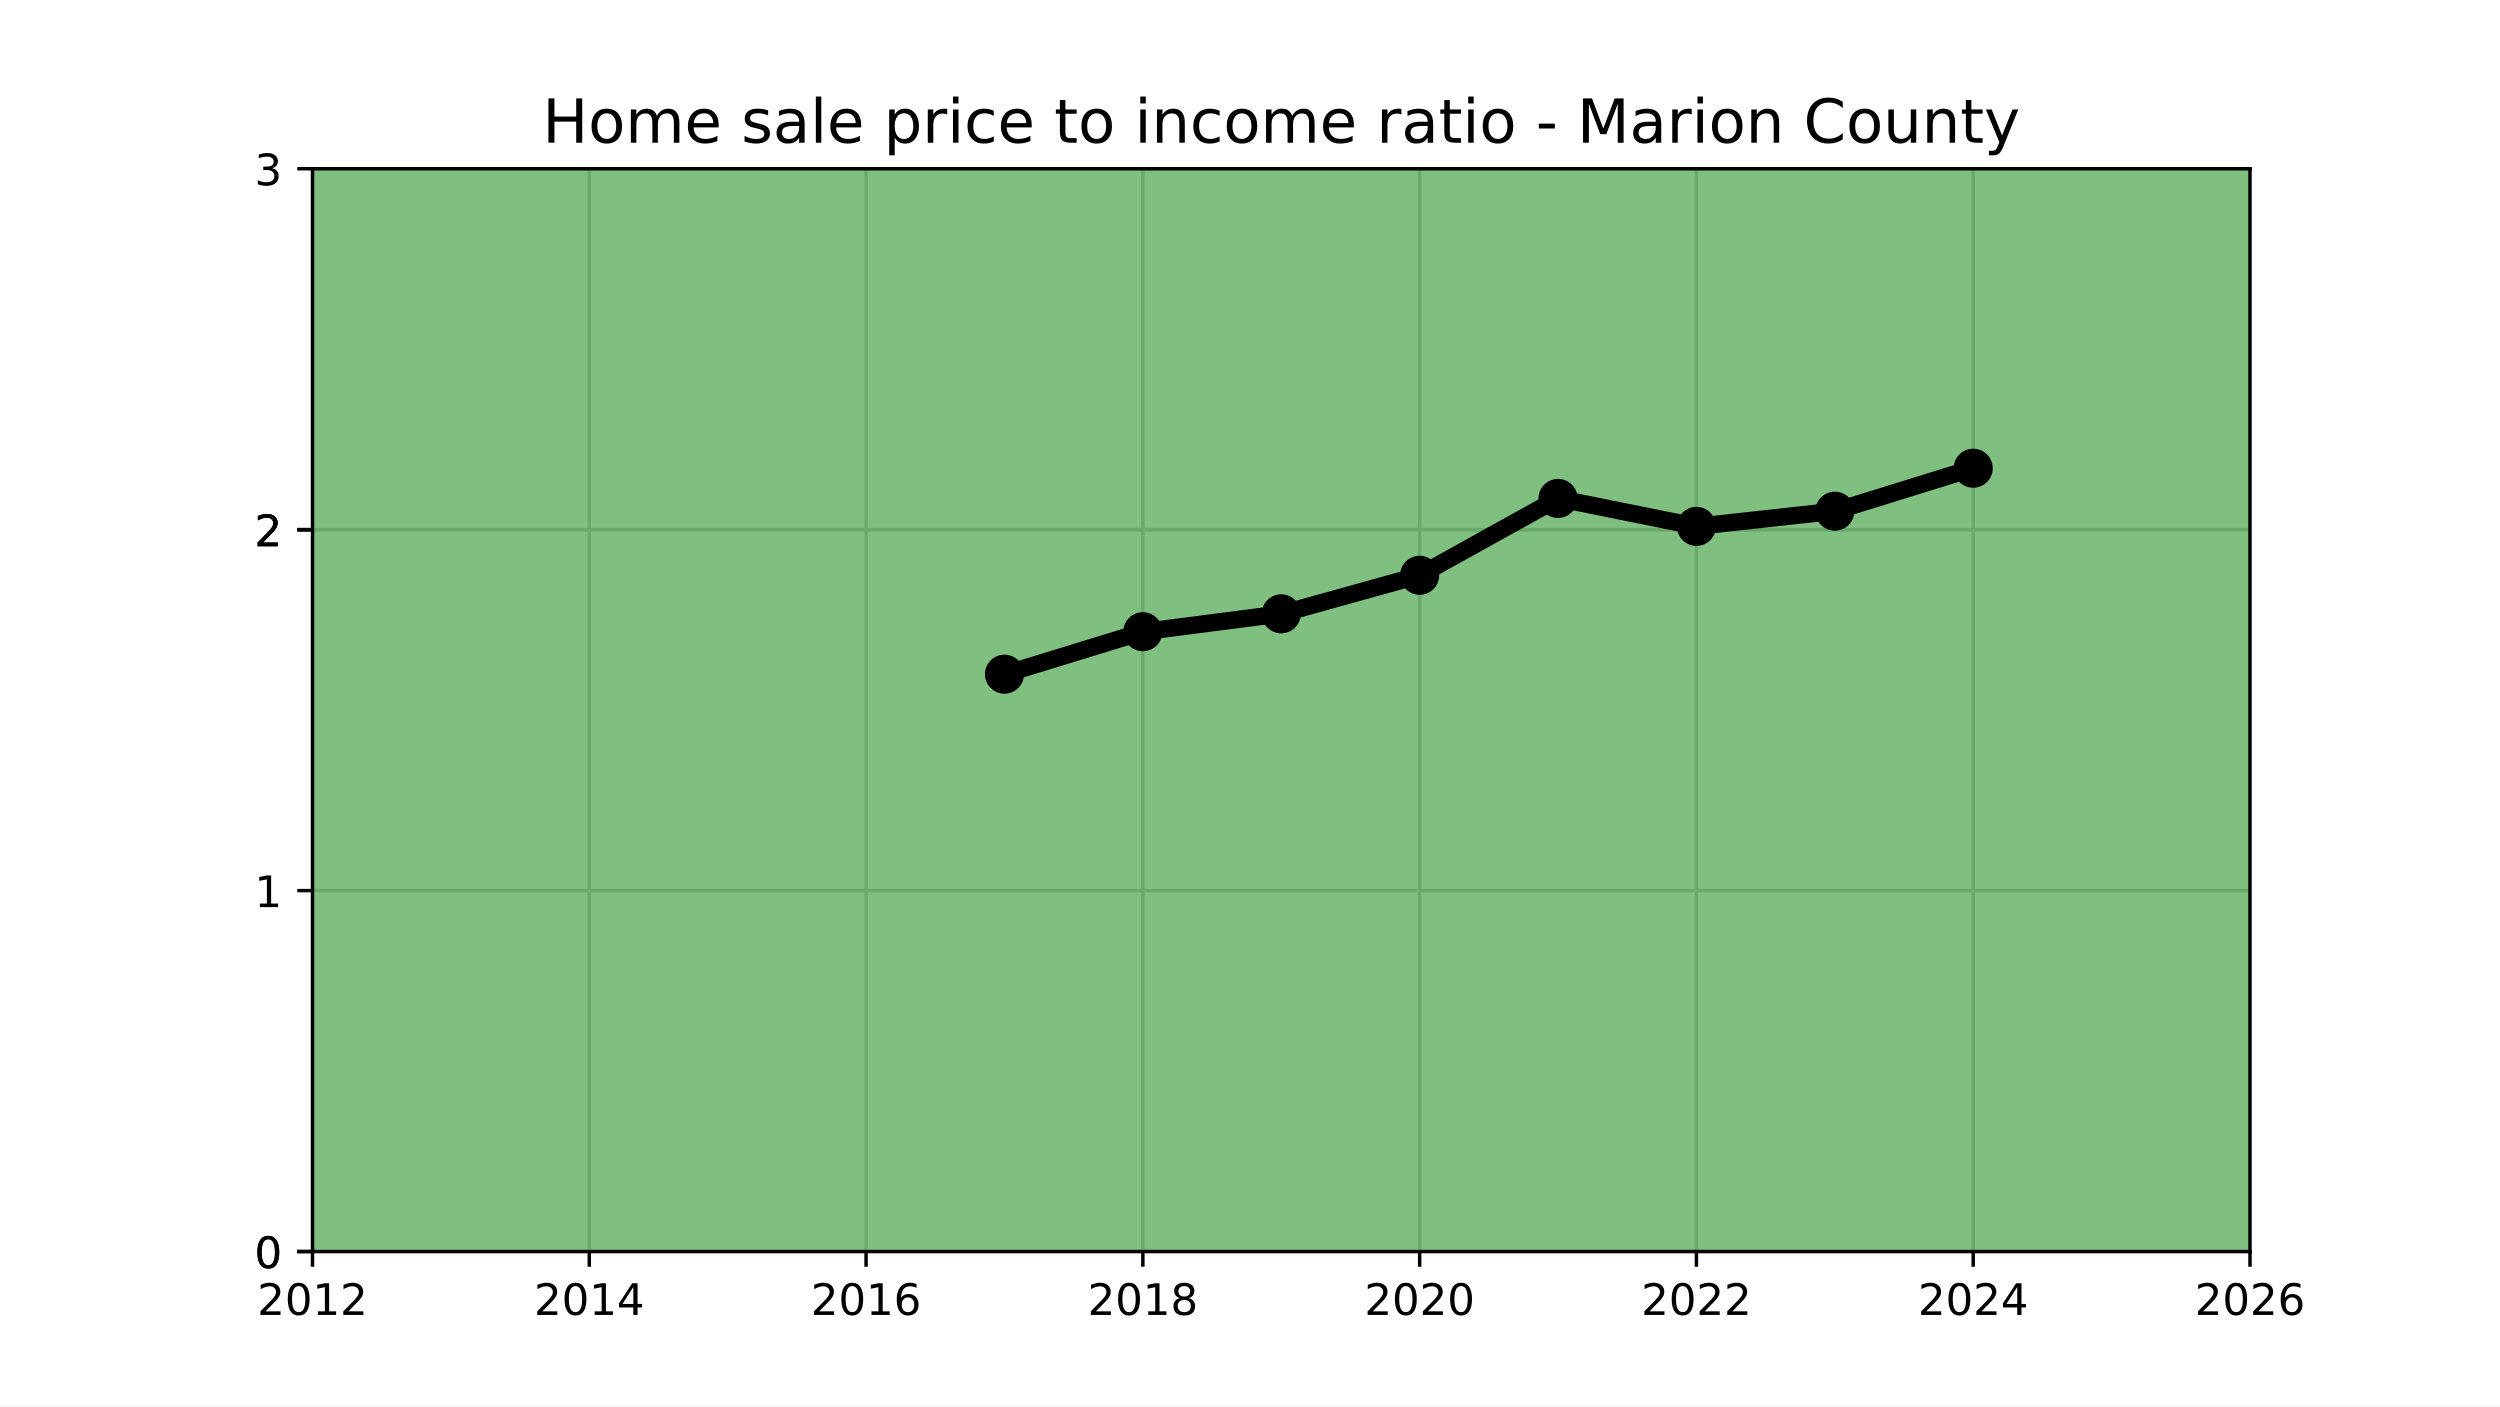
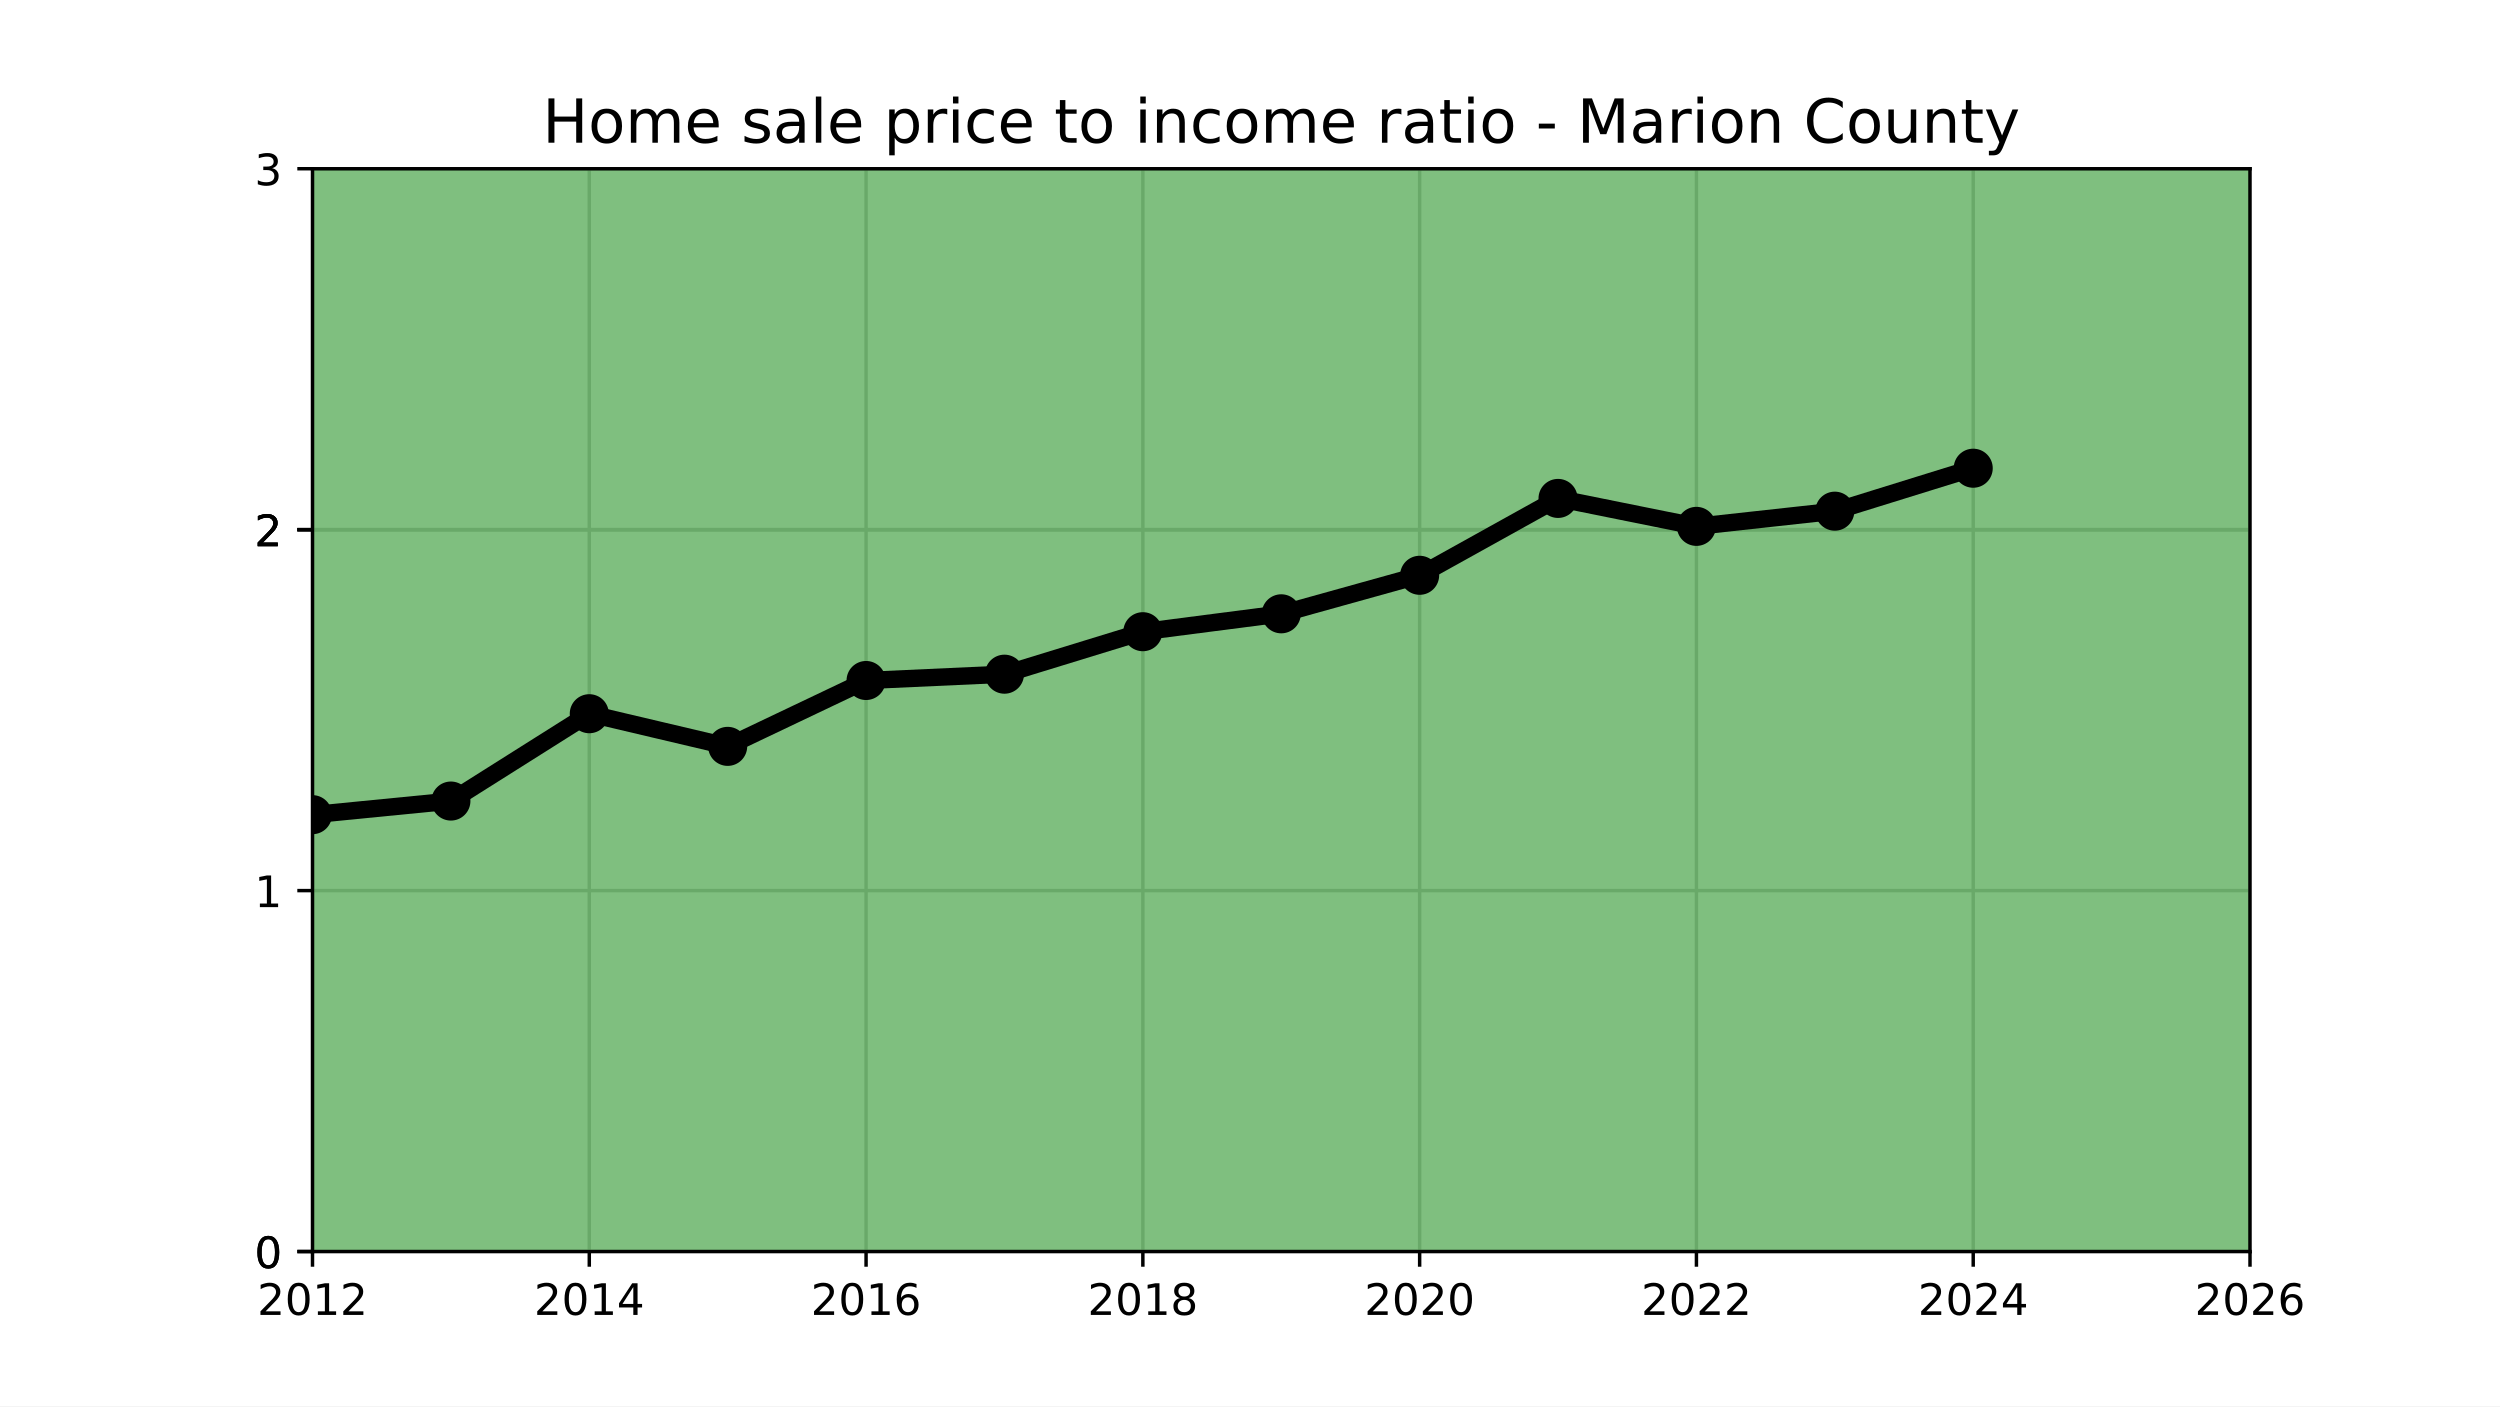
<svg xmlns="http://www.w3.org/2000/svg" xmlns:xlink="http://www.w3.org/1999/xlink" width="576pt" height="324pt" viewBox="0 0 576 324" version="1.1">
  <defs>
    <style type="text/css">*{stroke-linejoin: round; stroke-linecap: butt}</style>
  </defs>
  <g id="figure_1">
    <g id="patch_1">
      <path d="M 0 324  L 576 324  L 576 0  L 0 0  z " style="fill: #ffffff" />
    </g>
    <g id="axes_1">
      <g id="patch_2">
        <path d="M 72 288.36  L 518.4 288.36  L 518.4 38.88  L 72 38.88  z " style="fill: #ffffff" />
      </g>
      <g id="matplotlib.axis_1">
        <g id="xtick_1">
          <g id="line2d_1">
-             <path d="M 72 288.36  L 72 38.88  " clip-path="url(#p9372beedd8)" style="fill: none; stroke: #d3d3d3; stroke-width: 0.8; stroke-linecap: square" />
+             <path d="M 72 288.36  L 72 38.88  " clip-path="url(#p22d793aed2)" style="fill: none; stroke: #d3d3d3; stroke-width: 0.8; stroke-linecap: square" />
          </g>
          <g id="line2d_2">
            <defs>
-               <path id="m9abbfaceb0" d="M 0 0  L 0 3.5  " style="stroke: #000000; stroke-width: 0.8" />
+               <path id="m70cc7514a2" d="M 0 0  L 0 3.5  " style="stroke: #000000; stroke-width: 0.8" />
            </defs>
            <g>
-               <use xlink:href="#m9abbfaceb0" x="72" y="288.36" style="stroke: #000000; stroke-width: 0.8" />
+               <use xlink:href="#m70cc7514a2" x="72" y="288.36" style="stroke: #000000; stroke-width: 0.8" />
            </g>
          </g>
          <g id="text_1">
            <g transform="translate(59.275 302.9584) scale(0.1 -0.1)">
              <defs>
                <path id="DejaVuSans-32" d="M 1228 531  L 3431 531  L 3431 0  L 469 0  L 469 531  Q 828 903 1448 1529  Q 2069 2156 2228 2338  Q 2531 2678 2651 2914  Q 2772 3150 2772 3378  Q 2772 3750 2511 3984  Q 2250 4219 1831 4219  Q 1534 4219 1204 4116  Q 875 4013 500 3803  L 500 4441  Q 881 4594 1212 4672  Q 1544 4750 1819 4750  Q 2544 4750 2975 4387  Q 3406 4025 3406 3419  Q 3406 3131 3298 2873  Q 3191 2616 2906 2266  Q 2828 2175 2409 1742  Q 1991 1309 1228 531  z " transform="scale(0.015625)" />
                <path id="DejaVuSans-30" d="M 2034 4250  Q 1547 4250 1301 3770  Q 1056 3291 1056 2328  Q 1056 1369 1301 889  Q 1547 409 2034 409  Q 2525 409 2770 889  Q 3016 1369 3016 2328  Q 3016 3291 2770 3770  Q 2525 4250 2034 4250  z M 2034 4750  Q 2819 4750 3233 4129  Q 3647 3509 3647 2328  Q 3647 1150 3233 529  Q 2819 -91 2034 -91  Q 1250 -91 836 529  Q 422 1150 422 2328  Q 422 3509 836 4129  Q 1250 4750 2034 4750  z " transform="scale(0.015625)" />
                <path id="DejaVuSans-31" d="M 794 531  L 1825 531  L 1825 4091  L 703 3866  L 703 4441  L 1819 4666  L 2450 4666  L 2450 531  L 3481 531  L 3481 0  L 794 0  L 794 531  z " transform="scale(0.015625)" />
              </defs>
              <use xlink:href="#DejaVuSans-32" />
              <use xlink:href="#DejaVuSans-30" transform="translate(63.62305 0)" />
              <use xlink:href="#DejaVuSans-31" transform="translate(127.2461 0)" />
              <use xlink:href="#DejaVuSans-32" transform="translate(190.8691 0)" />
            </g>
          </g>
        </g>
        <g id="xtick_2">
          <g id="line2d_3">
-             <path d="M 135.771 288.36  L 135.771 38.88  " clip-path="url(#p9372beedd8)" style="fill: none; stroke: #d3d3d3; stroke-width: 0.8; stroke-linecap: square" />
+             <path d="M 135.771 288.36  L 135.771 38.88  " clip-path="url(#p22d793aed2)" style="fill: none; stroke: #d3d3d3; stroke-width: 0.8; stroke-linecap: square" />
          </g>
          <g id="line2d_4">
            <g>
-               <use xlink:href="#m9abbfaceb0" x="135.771" y="288.36" style="stroke: #000000; stroke-width: 0.8" />
+               <use xlink:href="#m70cc7514a2" x="135.771" y="288.36" style="stroke: #000000; stroke-width: 0.8" />
            </g>
          </g>
          <g id="text_2">
            <g transform="translate(123.0464 302.9584) scale(0.1 -0.1)">
              <defs>
                <path id="DejaVuSans-34" d="M 2419 4116  L 825 1625  L 2419 1625  L 2419 4116  z M 2253 4666  L 3047 4666  L 3047 1625  L 3713 1625  L 3713 1100  L 3047 1100  L 3047 0  L 2419 0  L 2419 1100  L 313 1100  L 313 1709  L 2253 4666  z " transform="scale(0.015625)" />
              </defs>
              <use xlink:href="#DejaVuSans-32" />
              <use xlink:href="#DejaVuSans-30" transform="translate(63.62305 0)" />
              <use xlink:href="#DejaVuSans-31" transform="translate(127.2461 0)" />
              <use xlink:href="#DejaVuSans-34" transform="translate(190.8691 0)" />
            </g>
          </g>
        </g>
        <g id="xtick_3">
          <g id="line2d_5">
-             <path d="M 199.543 288.36  L 199.543 38.88  " clip-path="url(#p9372beedd8)" style="fill: none; stroke: #d3d3d3; stroke-width: 0.8; stroke-linecap: square" />
+             <path d="M 199.543 288.36  L 199.543 38.88  " clip-path="url(#p22d793aed2)" style="fill: none; stroke: #d3d3d3; stroke-width: 0.8; stroke-linecap: square" />
          </g>
          <g id="line2d_6">
            <g>
-               <use xlink:href="#m9abbfaceb0" x="199.543" y="288.36" style="stroke: #000000; stroke-width: 0.8" />
+               <use xlink:href="#m70cc7514a2" x="199.543" y="288.36" style="stroke: #000000; stroke-width: 0.8" />
            </g>
          </g>
          <g id="text_3">
            <g transform="translate(186.8179 302.9584) scale(0.1 -0.1)">
              <defs>
                <path id="DejaVuSans-36" d="M 2113 2584  Q 1688 2584 1439 2293  Q 1191 2003 1191 1497  Q 1191 994 1439 701  Q 1688 409 2113 409  Q 2538 409 2786 701  Q 3034 994 3034 1497  Q 3034 2003 2786 2293  Q 2538 2584 2113 2584  z M 3366 4563  L 3366 3988  Q 3128 4100 2886 4159  Q 2644 4219 2406 4219  Q 1781 4219 1451 3797  Q 1122 3375 1075 2522  Q 1259 2794 1537 2939  Q 1816 3084 2150 3084  Q 2853 3084 3261 2657  Q 3669 2231 3669 1497  Q 3669 778 3244 343  Q 2819 -91 2113 -91  Q 1303 -91 875 529  Q 447 1150 447 2328  Q 447 3434 972 4092  Q 1497 4750 2381 4750  Q 2619 4750 2861 4703  Q 3103 4656 3366 4563  z " transform="scale(0.015625)" />
              </defs>
              <use xlink:href="#DejaVuSans-32" />
              <use xlink:href="#DejaVuSans-30" transform="translate(63.62305 0)" />
              <use xlink:href="#DejaVuSans-31" transform="translate(127.2461 0)" />
              <use xlink:href="#DejaVuSans-36" transform="translate(190.8691 0)" />
            </g>
          </g>
        </g>
        <g id="xtick_4">
          <g id="line2d_7">
-             <path d="M 263.314 288.36  L 263.314 38.88  " clip-path="url(#p9372beedd8)" style="fill: none; stroke: #d3d3d3; stroke-width: 0.8; stroke-linecap: square" />
+             <path d="M 263.314 288.36  L 263.314 38.88  " clip-path="url(#p22d793aed2)" style="fill: none; stroke: #d3d3d3; stroke-width: 0.8; stroke-linecap: square" />
          </g>
          <g id="line2d_8">
            <g>
-               <use xlink:href="#m9abbfaceb0" x="263.314" y="288.36" style="stroke: #000000; stroke-width: 0.8" />
+               <use xlink:href="#m70cc7514a2" x="263.314" y="288.36" style="stroke: #000000; stroke-width: 0.8" />
            </g>
          </g>
          <g id="text_4">
            <g transform="translate(250.5893 302.9584) scale(0.1 -0.1)">
              <defs>
                <path id="DejaVuSans-38" d="M 2034 2216  Q 1584 2216 1326 1975  Q 1069 1734 1069 1313  Q 1069 891 1326 650  Q 1584 409 2034 409  Q 2484 409 2743 651  Q 3003 894 3003 1313  Q 3003 1734 2745 1975  Q 2488 2216 2034 2216  z M 1403 2484  Q 997 2584 770 2862  Q 544 3141 544 3541  Q 544 4100 942 4425  Q 1341 4750 2034 4750  Q 2731 4750 3128 4425  Q 3525 4100 3525 3541  Q 3525 3141 3298 2862  Q 3072 2584 2669 2484  Q 3125 2378 3379 2068  Q 3634 1759 3634 1313  Q 3634 634 3220 271  Q 2806 -91 2034 -91  Q 1263 -91 848 271  Q 434 634 434 1313  Q 434 1759 690 2068  Q 947 2378 1403 2484  z M 1172 3481  Q 1172 3119 1398 2916  Q 1625 2713 2034 2713  Q 2441 2713 2670 2916  Q 2900 3119 2900 3481  Q 2900 3844 2670 4047  Q 2441 4250 2034 4250  Q 1625 4250 1398 4047  Q 1172 3844 1172 3481  z " transform="scale(0.015625)" />
              </defs>
              <use xlink:href="#DejaVuSans-32" />
              <use xlink:href="#DejaVuSans-30" transform="translate(63.62305 0)" />
              <use xlink:href="#DejaVuSans-31" transform="translate(127.2461 0)" />
              <use xlink:href="#DejaVuSans-38" transform="translate(190.8691 0)" />
            </g>
          </g>
        </g>
        <g id="xtick_5">
          <g id="line2d_9">
-             <path d="M 327.086 288.36  L 327.086 38.88  " clip-path="url(#p9372beedd8)" style="fill: none; stroke: #d3d3d3; stroke-width: 0.8; stroke-linecap: square" />
+             <path d="M 327.086 288.36  L 327.086 38.88  " clip-path="url(#p22d793aed2)" style="fill: none; stroke: #d3d3d3; stroke-width: 0.8; stroke-linecap: square" />
          </g>
          <g id="line2d_10">
            <g>
-               <use xlink:href="#m9abbfaceb0" x="327.086" y="288.36" style="stroke: #000000; stroke-width: 0.8" />
+               <use xlink:href="#m70cc7514a2" x="327.086" y="288.36" style="stroke: #000000; stroke-width: 0.8" />
            </g>
          </g>
          <g id="text_5">
            <g transform="translate(314.3607 302.9584) scale(0.1 -0.1)">
              <use xlink:href="#DejaVuSans-32" />
              <use xlink:href="#DejaVuSans-30" transform="translate(63.62305 0)" />
              <use xlink:href="#DejaVuSans-32" transform="translate(127.2461 0)" />
              <use xlink:href="#DejaVuSans-30" transform="translate(190.8691 0)" />
            </g>
          </g>
        </g>
        <g id="xtick_6">
          <g id="line2d_11">
-             <path d="M 390.857 288.36  L 390.857 38.88  " clip-path="url(#p9372beedd8)" style="fill: none; stroke: #d3d3d3; stroke-width: 0.8; stroke-linecap: square" />
+             <path d="M 390.857 288.36  L 390.857 38.88  " clip-path="url(#p22d793aed2)" style="fill: none; stroke: #d3d3d3; stroke-width: 0.8; stroke-linecap: square" />
          </g>
          <g id="line2d_12">
            <g>
-               <use xlink:href="#m9abbfaceb0" x="390.857" y="288.36" style="stroke: #000000; stroke-width: 0.8" />
+               <use xlink:href="#m70cc7514a2" x="390.857" y="288.36" style="stroke: #000000; stroke-width: 0.8" />
            </g>
          </g>
          <g id="text_6">
            <g transform="translate(378.1321 302.9584) scale(0.1 -0.1)">
              <use xlink:href="#DejaVuSans-32" />
              <use xlink:href="#DejaVuSans-30" transform="translate(63.62305 0)" />
              <use xlink:href="#DejaVuSans-32" transform="translate(127.2461 0)" />
              <use xlink:href="#DejaVuSans-32" transform="translate(190.8691 0)" />
            </g>
          </g>
        </g>
        <g id="xtick_7">
          <g id="line2d_13">
-             <path d="M 454.629 288.36  L 454.629 38.88  " clip-path="url(#p9372beedd8)" style="fill: none; stroke: #d3d3d3; stroke-width: 0.8; stroke-linecap: square" />
+             <path d="M 454.629 288.36  L 454.629 38.88  " clip-path="url(#p22d793aed2)" style="fill: none; stroke: #d3d3d3; stroke-width: 0.8; stroke-linecap: square" />
          </g>
          <g id="line2d_14">
            <g>
-               <use xlink:href="#m9abbfaceb0" x="454.629" y="288.36" style="stroke: #000000; stroke-width: 0.8" />
+               <use xlink:href="#m70cc7514a2" x="454.629" y="288.36" style="stroke: #000000; stroke-width: 0.8" />
            </g>
          </g>
          <g id="text_7">
            <g transform="translate(441.9036 302.9584) scale(0.1 -0.1)">
              <use xlink:href="#DejaVuSans-32" />
              <use xlink:href="#DejaVuSans-30" transform="translate(63.62305 0)" />
              <use xlink:href="#DejaVuSans-32" transform="translate(127.2461 0)" />
              <use xlink:href="#DejaVuSans-34" transform="translate(190.8691 0)" />
            </g>
          </g>
        </g>
        <g id="xtick_8">
          <g id="line2d_15">
-             <path d="M 518.4 288.36  L 518.4 38.88  " clip-path="url(#p9372beedd8)" style="fill: none; stroke: #d3d3d3; stroke-width: 0.8; stroke-linecap: square" />
+             <path d="M 518.4 288.36  L 518.4 38.88  " clip-path="url(#p22d793aed2)" style="fill: none; stroke: #d3d3d3; stroke-width: 0.8; stroke-linecap: square" />
          </g>
          <g id="line2d_16">
            <g>
-               <use xlink:href="#m9abbfaceb0" x="518.4" y="288.36" style="stroke: #000000; stroke-width: 0.8" />
+               <use xlink:href="#m70cc7514a2" x="518.4" y="288.36" style="stroke: #000000; stroke-width: 0.8" />
            </g>
          </g>
          <g id="text_8">
            <g transform="translate(505.675 302.9584) scale(0.1 -0.1)">
              <use xlink:href="#DejaVuSans-32" />
              <use xlink:href="#DejaVuSans-30" transform="translate(63.62305 0)" />
              <use xlink:href="#DejaVuSans-32" transform="translate(127.2461 0)" />
              <use xlink:href="#DejaVuSans-36" transform="translate(190.8691 0)" />
            </g>
          </g>
        </g>
      </g>
      <g id="matplotlib.axis_2">
        <g id="ytick_1">
          <g id="line2d_17">
-             <path d="M 72 288.36  L 518.4 288.36  " clip-path="url(#p9372beedd8)" style="fill: none; stroke: #d3d3d3; stroke-width: 0.8; stroke-linecap: square" />
+             <path d="M 72 288.36  L 518.4 288.36  " clip-path="url(#p22d793aed2)" style="fill: none; stroke: #d3d3d3; stroke-width: 0.8; stroke-linecap: square" />
          </g>
          <g id="line2d_18">
            <defs>
-               <path id="m5b56545843" d="M 0 0  L -3.5 0  " style="stroke: #000000; stroke-width: 0.8" />
+               <path id="m264ffcac69" d="M 0 0  L -3.5 0  " style="stroke: #000000; stroke-width: 0.8" />
            </defs>
            <g>
-               <use xlink:href="#m5b56545843" x="72" y="288.36" style="stroke: #000000; stroke-width: 0.8" />
+               <use xlink:href="#m264ffcac69" x="72" y="288.36" style="stroke: #000000; stroke-width: 0.8" />
            </g>
          </g>
          <g id="text_9">
            <g transform="translate(58.6375 292.1592) scale(0.1 -0.1)">
              <use xlink:href="#DejaVuSans-30" />
            </g>
          </g>
        </g>
        <g id="ytick_2">
          <g id="line2d_19">
-             <path d="M 72 288.36  L 518.4 288.36  " clip-path="url(#p9372beedd8)" style="fill: none; stroke: #d3d3d3; stroke-width: 0.8; stroke-linecap: square" />
+             <path d="M 72 288.36  L 518.4 288.36  " clip-path="url(#p22d793aed2)" style="fill: none; stroke: #d3d3d3; stroke-width: 0.8; stroke-linecap: square" />
          </g>
          <g id="line2d_20">
            <g>
-               <use xlink:href="#m5b56545843" x="72" y="288.36" style="stroke: #000000; stroke-width: 0.8" />
+               <use xlink:href="#m264ffcac69" x="72" y="288.36" style="stroke: #000000; stroke-width: 0.8" />
            </g>
          </g>
          <g id="text_10">
            <g transform="translate(58.6375 292.1592) scale(0.1 -0.1)">
              <use xlink:href="#DejaVuSans-30" />
            </g>
          </g>
        </g>
        <g id="ytick_3">
          <g id="line2d_21">
-             <path d="M 72 205.2  L 518.4 205.2  " clip-path="url(#p9372beedd8)" style="fill: none; stroke: #d3d3d3; stroke-width: 0.8; stroke-linecap: square" />
+             <path d="M 72 205.2  L 518.4 205.2  " clip-path="url(#p22d793aed2)" style="fill: none; stroke: #d3d3d3; stroke-width: 0.8; stroke-linecap: square" />
          </g>
          <g id="line2d_22">
            <g>
-               <use xlink:href="#m5b56545843" x="72" y="205.2" style="stroke: #000000; stroke-width: 0.8" />
+               <use xlink:href="#m264ffcac69" x="72" y="205.2" style="stroke: #000000; stroke-width: 0.8" />
            </g>
          </g>
          <g id="text_11">
            <g transform="translate(58.6375 208.9992) scale(0.1 -0.1)">
              <use xlink:href="#DejaVuSans-31" />
            </g>
          </g>
        </g>
        <g id="ytick_4">
          <g id="line2d_23">
-             <path d="M 72 122.04  L 518.4 122.04  " clip-path="url(#p9372beedd8)" style="fill: none; stroke: #d3d3d3; stroke-width: 0.8; stroke-linecap: square" />
+             <path d="M 72 122.04  L 518.4 122.04  " clip-path="url(#p22d793aed2)" style="fill: none; stroke: #d3d3d3; stroke-width: 0.8; stroke-linecap: square" />
          </g>
          <g id="line2d_24">
            <g>
-               <use xlink:href="#m5b56545843" x="72" y="122.04" style="stroke: #000000; stroke-width: 0.8" />
+               <use xlink:href="#m264ffcac69" x="72" y="122.04" style="stroke: #000000; stroke-width: 0.8" />
            </g>
          </g>
          <g id="text_12">
            <g transform="translate(58.6375 125.8392) scale(0.1 -0.1)">
              <use xlink:href="#DejaVuSans-32" />
            </g>
          </g>
        </g>
        <g id="ytick_5">
          <g id="line2d_25">
-             <path d="M 72 122.04  L 518.4 122.04  " clip-path="url(#p9372beedd8)" style="fill: none; stroke: #d3d3d3; stroke-width: 0.8; stroke-linecap: square" />
+             <path d="M 72 122.04  L 518.4 122.04  " clip-path="url(#p22d793aed2)" style="fill: none; stroke: #d3d3d3; stroke-width: 0.8; stroke-linecap: square" />
          </g>
          <g id="line2d_26">
            <g>
-               <use xlink:href="#m5b56545843" x="72" y="122.04" style="stroke: #000000; stroke-width: 0.8" />
+               <use xlink:href="#m264ffcac69" x="72" y="122.04" style="stroke: #000000; stroke-width: 0.8" />
            </g>
          </g>
          <g id="text_13">
            <g transform="translate(58.6375 125.8392) scale(0.1 -0.1)">
              <use xlink:href="#DejaVuSans-32" />
            </g>
          </g>
        </g>
        <g id="ytick_6">
          <g id="line2d_27">
-             <path d="M 72 122.04  L 518.4 122.04  " clip-path="url(#p9372beedd8)" style="fill: none; stroke: #d3d3d3; stroke-width: 0.8; stroke-linecap: square" />
+             <path d="M 72 122.04  L 518.4 122.04  " clip-path="url(#p22d793aed2)" style="fill: none; stroke: #d3d3d3; stroke-width: 0.8; stroke-linecap: square" />
          </g>
          <g id="line2d_28">
            <g>
-               <use xlink:href="#m5b56545843" x="72" y="122.04" style="stroke: #000000; stroke-width: 0.8" />
+               <use xlink:href="#m264ffcac69" x="72" y="122.04" style="stroke: #000000; stroke-width: 0.8" />
            </g>
          </g>
          <g id="text_14">
            <g transform="translate(58.6375 125.8392) scale(0.1 -0.1)">
              <use xlink:href="#DejaVuSans-32" />
            </g>
          </g>
        </g>
        <g id="ytick_7">
          <g id="line2d_29">
-             <path d="M 72 38.88  L 518.4 38.88  " clip-path="url(#p9372beedd8)" style="fill: none; stroke: #d3d3d3; stroke-width: 0.8; stroke-linecap: square" />
+             <path d="M 72 38.88  L 518.4 38.88  " clip-path="url(#p22d793aed2)" style="fill: none; stroke: #d3d3d3; stroke-width: 0.8; stroke-linecap: square" />
          </g>
          <g id="line2d_30">
            <g>
-               <use xlink:href="#m5b56545843" x="72" y="38.88" style="stroke: #000000; stroke-width: 0.8" />
+               <use xlink:href="#m264ffcac69" x="72" y="38.88" style="stroke: #000000; stroke-width: 0.8" />
            </g>
          </g>
          <g id="text_15">
            <g transform="translate(58.6375 42.67922) scale(0.1 -0.1)">
              <defs>
                <path id="DejaVuSans-33" d="M 2597 2516  Q 3050 2419 3304 2112  Q 3559 1806 3559 1356  Q 3559 666 3084 287  Q 2609 -91 1734 -91  Q 1441 -91 1130 -33  Q 819 25 488 141  L 488 750  Q 750 597 1062 519  Q 1375 441 1716 441  Q 2309 441 2620 675  Q 2931 909 2931 1356  Q 2931 1769 2642 2001  Q 2353 2234 1838 2234  L 1294 2234  L 1294 2753  L 1863 2753  Q 2328 2753 2575 2939  Q 2822 3125 2822 3475  Q 2822 3834 2567 4026  Q 2313 4219 1838 4219  Q 1578 4219 1281 4162  Q 984 4106 628 3988  L 628 4550  Q 988 4650 1302 4700  Q 1616 4750 1894 4750  Q 2613 4750 3031 4423  Q 3450 4097 3450 3541  Q 3450 3153 3228 2886  Q 3006 2619 2597 2516  z " transform="scale(0.015625)" />
              </defs>
              <use xlink:href="#DejaVuSans-33" />
            </g>
          </g>
        </g>
      </g>
      <g id="FillBetweenPolyCollection_1">
-         <path d="M 72 38.88  L 72 288.36  L 103.886 288.36  L 135.771 288.36  L 167.657 288.36  L 199.543 288.36  L 231.429 288.36  L 263.314 288.36  L 295.2 288.36  L 327.086 288.36  L 358.971 288.36  L 390.857 288.36  L 422.743 288.36  L 454.629 288.36  L 486.514 288.36  L 518.4 288.36  L 518.4 38.88  L 518.4 38.88  L 486.514 38.88  L 454.629 38.88  L 422.743 38.88  L 390.857 38.88  L 358.971 38.88  L 327.086 38.88  L 295.2 38.88  L 263.314 38.88  L 231.429 38.88  L 199.543 38.88  L 167.657 38.88  L 135.771 38.88  L 103.886 38.88  L 72 38.88  z " clip-path="url(#p9372beedd8)" style="fill: #008000; fill-opacity: 0.5" />
+         <path d="M 72 38.88  L 72 288.36  L 103.886 288.36  L 135.771 288.36  L 167.657 288.36  L 199.543 288.36  L 231.429 288.36  L 263.314 288.36  L 295.2 288.36  L 327.086 288.36  L 358.971 288.36  L 390.857 288.36  L 422.743 288.36  L 454.629 288.36  L 486.514 288.36  L 518.4 288.36  L 518.4 38.88  L 518.4 38.88  L 486.514 38.88  L 454.629 38.88  L 422.743 38.88  L 390.857 38.88  L 358.971 38.88  L 327.086 38.88  L 295.2 38.88  L 263.314 38.88  L 231.429 38.88  L 199.543 38.88  L 167.657 38.88  L 135.771 38.88  L 103.886 38.88  L 72 38.88  z " clip-path="url(#p22d793aed2)" style="fill: #008000; fill-opacity: 0.5" />
      </g>
      <g id="line2d_31">
-         <path d="M 231.429 155.333  L 263.314 145.545  L 295.2 141.422  L 327.086 132.548  L 358.971 114.837  L 390.857 121.276  L 422.743 117.774  L 454.629 107.878  " clip-path="url(#p9372beedd8)" style="fill: none; stroke: #000000; stroke-width: 4; stroke-linecap: square" />
+         <path d="M 72 187.699  L 103.886 184.562  L 135.771 164.441  L 167.657 171.963  L 199.543 156.787  L 231.429 155.333  L 263.314 145.545  L 295.2 141.422  L 327.086 132.548  L 358.971 114.837  L 390.857 121.276  L 422.743 117.774  L 454.629 107.878  " clip-path="url(#p22d793aed2)" style="fill: none; stroke: #000000; stroke-width: 4; stroke-linecap: square" />
        <defs>
-           <path id="m5d17fc06b1" d="M 0 4  C 1.061 4 2.078 3.579 2.828 2.828  C 3.579 2.078 4 1.061 4 0  C 4 -1.061 3.579 -2.078 2.828 -2.828  C 2.078 -3.579 1.061 -4 0 -4  C -1.061 -4 -2.078 -3.579 -2.828 -2.828  C -3.579 -2.078 -4 -1.061 -4 0  C -4 1.061 -3.579 2.078 -2.828 2.828  C -2.078 3.579 -1.061 4 0 4  z " style="stroke: #000000" />
+           <path id="m7b3e05cfc0" d="M 0 4  C 1.061 4 2.078 3.579 2.828 2.828  C 3.579 2.078 4 1.061 4 0  C 4 -1.061 3.579 -2.078 2.828 -2.828  C 2.078 -3.579 1.061 -4 0 -4  C -1.061 -4 -2.078 -3.579 -2.828 -2.828  C -3.579 -2.078 -4 -1.061 -4 0  C -4 1.061 -3.579 2.078 -2.828 2.828  C -2.078 3.579 -1.061 4 0 4  z " style="stroke: #000000" />
        </defs>
-         <g clip-path="url(#p9372beedd8)">
-           <use xlink:href="#m5d17fc06b1" x="231.429" y="155.333" style="stroke: #000000" />
-           <use xlink:href="#m5d17fc06b1" x="263.314" y="145.545" style="stroke: #000000" />
-           <use xlink:href="#m5d17fc06b1" x="295.2" y="141.422" style="stroke: #000000" />
-           <use xlink:href="#m5d17fc06b1" x="327.086" y="132.548" style="stroke: #000000" />
-           <use xlink:href="#m5d17fc06b1" x="358.971" y="114.837" style="stroke: #000000" />
-           <use xlink:href="#m5d17fc06b1" x="390.857" y="121.276" style="stroke: #000000" />
-           <use xlink:href="#m5d17fc06b1" x="422.743" y="117.774" style="stroke: #000000" />
-           <use xlink:href="#m5d17fc06b1" x="454.629" y="107.878" style="stroke: #000000" />
+         <g clip-path="url(#p22d793aed2)">
+           <use xlink:href="#m7b3e05cfc0" x="72" y="187.699" style="stroke: #000000" />
+           <use xlink:href="#m7b3e05cfc0" x="103.886" y="184.562" style="stroke: #000000" />
+           <use xlink:href="#m7b3e05cfc0" x="135.771" y="164.441" style="stroke: #000000" />
+           <use xlink:href="#m7b3e05cfc0" x="167.657" y="171.963" style="stroke: #000000" />
+           <use xlink:href="#m7b3e05cfc0" x="199.543" y="156.787" style="stroke: #000000" />
+           <use xlink:href="#m7b3e05cfc0" x="231.429" y="155.333" style="stroke: #000000" />
+           <use xlink:href="#m7b3e05cfc0" x="263.314" y="145.545" style="stroke: #000000" />
+           <use xlink:href="#m7b3e05cfc0" x="295.2" y="141.422" style="stroke: #000000" />
+           <use xlink:href="#m7b3e05cfc0" x="327.086" y="132.548" style="stroke: #000000" />
+           <use xlink:href="#m7b3e05cfc0" x="358.971" y="114.837" style="stroke: #000000" />
+           <use xlink:href="#m7b3e05cfc0" x="390.857" y="121.276" style="stroke: #000000" />
+           <use xlink:href="#m7b3e05cfc0" x="422.743" y="117.774" style="stroke: #000000" />
+           <use xlink:href="#m7b3e05cfc0" x="454.629" y="107.878" style="stroke: #000000" />
        </g>
      </g>
      <g id="patch_3">
        <path d="M 72 288.36  L 72 38.88  " style="fill: none; stroke: #000000; stroke-width: 0.8; stroke-linejoin: miter; stroke-linecap: square" />
      </g>
      <g id="patch_4">
        <path d="M 518.4 288.36  L 518.4 38.88  " style="fill: none; stroke: #000000; stroke-width: 0.8; stroke-linejoin: miter; stroke-linecap: square" />
      </g>
      <g id="patch_5">
        <path d="M 72 288.36  L 518.4 288.36  " style="fill: none; stroke: #000000; stroke-width: 0.8; stroke-linejoin: miter; stroke-linecap: square" />
      </g>
      <g id="patch_6">
        <path d="M 72 38.88  L 518.4 38.88  " style="fill: none; stroke: #000000; stroke-width: 0.8; stroke-linejoin: miter; stroke-linecap: square" />
      </g>
      <g id="text_16">
        <g transform="translate(124.9862 32.88) scale(0.14 -0.14)">
          <defs>
            <path id="DejaVuSans-48" d="M 628 4666  L 1259 4666  L 1259 2753  L 3553 2753  L 3553 4666  L 4184 4666  L 4184 0  L 3553 0  L 3553 2222  L 1259 2222  L 1259 0  L 628 0  L 628 4666  z " transform="scale(0.015625)" />
            <path id="DejaVuSans-6f" d="M 1959 3097  Q 1497 3097 1228 2736  Q 959 2375 959 1747  Q 959 1119 1226 758  Q 1494 397 1959 397  Q 2419 397 2687 759  Q 2956 1122 2956 1747  Q 2956 2369 2687 2733  Q 2419 3097 1959 3097  z M 1959 3584  Q 2709 3584 3137 3096  Q 3566 2609 3566 1747  Q 3566 888 3137 398  Q 2709 -91 1959 -91  Q 1206 -91 779 398  Q 353 888 353 1747  Q 353 2609 779 3096  Q 1206 3584 1959 3584  z " transform="scale(0.015625)" />
            <path id="DejaVuSans-6d" d="M 3328 2828  Q 3544 3216 3844 3400  Q 4144 3584 4550 3584  Q 5097 3584 5394 3201  Q 5691 2819 5691 2113  L 5691 0  L 5113 0  L 5113 2094  Q 5113 2597 4934 2840  Q 4756 3084 4391 3084  Q 3944 3084 3684 2787  Q 3425 2491 3425 1978  L 3425 0  L 2847 0  L 2847 2094  Q 2847 2600 2669 2842  Q 2491 3084 2119 3084  Q 1678 3084 1418 2786  Q 1159 2488 1159 1978  L 1159 0  L 581 0  L 581 3500  L 1159 3500  L 1159 2956  Q 1356 3278 1631 3431  Q 1906 3584 2284 3584  Q 2666 3584 2933 3390  Q 3200 3197 3328 2828  z " transform="scale(0.015625)" />
            <path id="DejaVuSans-65" d="M 3597 1894  L 3597 1613  L 953 1613  Q 991 1019 1311 708  Q 1631 397 2203 397  Q 2534 397 2845 478  Q 3156 559 3463 722  L 3463 178  Q 3153 47 2828 -22  Q 2503 -91 2169 -91  Q 1331 -91 842 396  Q 353 884 353 1716  Q 353 2575 817 3079  Q 1281 3584 2069 3584  Q 2775 3584 3186 3129  Q 3597 2675 3597 1894  z M 3022 2063  Q 3016 2534 2758 2815  Q 2500 3097 2075 3097  Q 1594 3097 1305 2825  Q 1016 2553 972 2059  L 3022 2063  z " transform="scale(0.015625)" />
            <path id="DejaVuSans-20" transform="scale(0.015625)" />
            <path id="DejaVuSans-73" d="M 2834 3397  L 2834 2853  Q 2591 2978 2328 3040  Q 2066 3103 1784 3103  Q 1356 3103 1142 2972  Q 928 2841 928 2578  Q 928 2378 1081 2264  Q 1234 2150 1697 2047  L 1894 2003  Q 2506 1872 2764 1633  Q 3022 1394 3022 966  Q 3022 478 2636 193  Q 2250 -91 1575 -91  Q 1294 -91 989 -36  Q 684 19 347 128  L 347 722  Q 666 556 975 473  Q 1284 391 1588 391  Q 1994 391 2212 530  Q 2431 669 2431 922  Q 2431 1156 2273 1281  Q 2116 1406 1581 1522  L 1381 1569  Q 847 1681 609 1914  Q 372 2147 372 2553  Q 372 3047 722 3315  Q 1072 3584 1716 3584  Q 2034 3584 2315 3537  Q 2597 3491 2834 3397  z " transform="scale(0.015625)" />
            <path id="DejaVuSans-61" d="M 2194 1759  Q 1497 1759 1228 1600  Q 959 1441 959 1056  Q 959 750 1161 570  Q 1363 391 1709 391  Q 2188 391 2477 730  Q 2766 1069 2766 1631  L 2766 1759  L 2194 1759  z M 3341 1997  L 3341 0  L 2766 0  L 2766 531  Q 2569 213 2275 61  Q 1981 -91 1556 -91  Q 1019 -91 701 211  Q 384 513 384 1019  Q 384 1609 779 1909  Q 1175 2209 1959 2209  L 2766 2209  L 2766 2266  Q 2766 2663 2505 2880  Q 2244 3097 1772 3097  Q 1472 3097 1187 3025  Q 903 2953 641 2809  L 641 3341  Q 956 3463 1253 3523  Q 1550 3584 1831 3584  Q 2591 3584 2966 3190  Q 3341 2797 3341 1997  z " transform="scale(0.015625)" />
            <path id="DejaVuSans-6c" d="M 603 4863  L 1178 4863  L 1178 0  L 603 0  L 603 4863  z " transform="scale(0.015625)" />
            <path id="DejaVuSans-70" d="M 1159 525  L 1159 -1331  L 581 -1331  L 581 3500  L 1159 3500  L 1159 2969  Q 1341 3281 1617 3432  Q 1894 3584 2278 3584  Q 2916 3584 3314 3078  Q 3713 2572 3713 1747  Q 3713 922 3314 415  Q 2916 -91 2278 -91  Q 1894 -91 1617 61  Q 1341 213 1159 525  z M 3116 1747  Q 3116 2381 2855 2742  Q 2594 3103 2138 3103  Q 1681 3103 1420 2742  Q 1159 2381 1159 1747  Q 1159 1113 1420 752  Q 1681 391 2138 391  Q 2594 391 2855 752  Q 3116 1113 3116 1747  z " transform="scale(0.015625)" />
            <path id="DejaVuSans-72" d="M 2631 2963  Q 2534 3019 2420 3045  Q 2306 3072 2169 3072  Q 1681 3072 1420 2755  Q 1159 2438 1159 1844  L 1159 0  L 581 0  L 581 3500  L 1159 3500  L 1159 2956  Q 1341 3275 1631 3429  Q 1922 3584 2338 3584  Q 2397 3584 2469 3576  Q 2541 3569 2628 3553  L 2631 2963  z " transform="scale(0.015625)" />
            <path id="DejaVuSans-69" d="M 603 3500  L 1178 3500  L 1178 0  L 603 0  L 603 3500  z M 603 4863  L 1178 4863  L 1178 4134  L 603 4134  L 603 4863  z " transform="scale(0.015625)" />
            <path id="DejaVuSans-63" d="M 3122 3366  L 3122 2828  Q 2878 2963 2633 3030  Q 2388 3097 2138 3097  Q 1578 3097 1268 2742  Q 959 2388 959 1747  Q 959 1106 1268 751  Q 1578 397 2138 397  Q 2388 397 2633 464  Q 2878 531 3122 666  L 3122 134  Q 2881 22 2623 -34  Q 2366 -91 2075 -91  Q 1284 -91 818 406  Q 353 903 353 1747  Q 353 2603 823 3093  Q 1294 3584 2113 3584  Q 2378 3584 2631 3529  Q 2884 3475 3122 3366  z " transform="scale(0.015625)" />
            <path id="DejaVuSans-74" d="M 1172 4494  L 1172 3500  L 2356 3500  L 2356 3053  L 1172 3053  L 1172 1153  Q 1172 725 1289 603  Q 1406 481 1766 481  L 2356 481  L 2356 0  L 1766 0  Q 1100 0 847 248  Q 594 497 594 1153  L 594 3053  L 172 3053  L 172 3500  L 594 3500  L 594 4494  L 1172 4494  z " transform="scale(0.015625)" />
            <path id="DejaVuSans-6e" d="M 3513 2113  L 3513 0  L 2938 0  L 2938 2094  Q 2938 2591 2744 2837  Q 2550 3084 2163 3084  Q 1697 3084 1428 2787  Q 1159 2491 1159 1978  L 1159 0  L 581 0  L 581 3500  L 1159 3500  L 1159 2956  Q 1366 3272 1645 3428  Q 1925 3584 2291 3584  Q 2894 3584 3203 3211  Q 3513 2838 3513 2113  z " transform="scale(0.015625)" />
            <path id="DejaVuSans-2d" d="M 313 2009  L 1997 2009  L 1997 1497  L 313 1497  L 313 2009  z " transform="scale(0.015625)" />
            <path id="DejaVuSans-4d" d="M 628 4666  L 1569 4666  L 2759 1491  L 3956 4666  L 4897 4666  L 4897 0  L 4281 0  L 4281 4097  L 3078 897  L 2444 897  L 1241 4097  L 1241 0  L 628 0  L 628 4666  z " transform="scale(0.015625)" />
            <path id="DejaVuSans-43" d="M 4122 4306  L 4122 3641  Q 3803 3938 3442 4084  Q 3081 4231 2675 4231  Q 1875 4231 1450 3742  Q 1025 3253 1025 2328  Q 1025 1406 1450 917  Q 1875 428 2675 428  Q 3081 428 3442 575  Q 3803 722 4122 1019  L 4122 359  Q 3791 134 3420 21  Q 3050 -91 2638 -91  Q 1578 -91 968 557  Q 359 1206 359 2328  Q 359 3453 968 4101  Q 1578 4750 2638 4750  Q 3056 4750 3426 4639  Q 3797 4528 4122 4306  z " transform="scale(0.015625)" />
            <path id="DejaVuSans-75" d="M 544 1381  L 544 3500  L 1119 3500  L 1119 1403  Q 1119 906 1312 657  Q 1506 409 1894 409  Q 2359 409 2629 706  Q 2900 1003 2900 1516  L 2900 3500  L 3475 3500  L 3475 0  L 2900 0  L 2900 538  Q 2691 219 2414 64  Q 2138 -91 1772 -91  Q 1169 -91 856 284  Q 544 659 544 1381  z M 1991 3584  L 1991 3584  z " transform="scale(0.015625)" />
            <path id="DejaVuSans-79" d="M 2059 -325  Q 1816 -950 1584 -1140  Q 1353 -1331 966 -1331  L 506 -1331  L 506 -850  L 844 -850  Q 1081 -850 1212 -737  Q 1344 -625 1503 -206  L 1606 56  L 191 3500  L 800 3500  L 1894 763  L 2988 3500  L 3597 3500  L 2059 -325  z " transform="scale(0.015625)" />
          </defs>
          <use xlink:href="#DejaVuSans-48" />
          <use xlink:href="#DejaVuSans-6f" transform="translate(75.19531 0)" />
          <use xlink:href="#DejaVuSans-6d" transform="translate(136.377 0)" />
          <use xlink:href="#DejaVuSans-65" transform="translate(233.7891 0)" />
          <use xlink:href="#DejaVuSans-20" transform="translate(295.3125 0)" />
          <use xlink:href="#DejaVuSans-73" transform="translate(327.0996 0)" />
          <use xlink:href="#DejaVuSans-61" transform="translate(379.1992 0)" />
          <use xlink:href="#DejaVuSans-6c" transform="translate(440.4785 0)" />
          <use xlink:href="#DejaVuSans-65" transform="translate(468.2617 0)" />
          <use xlink:href="#DejaVuSans-20" transform="translate(529.7852 0)" />
          <use xlink:href="#DejaVuSans-70" transform="translate(561.5723 0)" />
          <use xlink:href="#DejaVuSans-72" transform="translate(625.0488 0)" />
          <use xlink:href="#DejaVuSans-69" transform="translate(666.1621 0)" />
          <use xlink:href="#DejaVuSans-63" transform="translate(693.9453 0)" />
          <use xlink:href="#DejaVuSans-65" transform="translate(748.9258 0)" />
          <use xlink:href="#DejaVuSans-20" transform="translate(810.4492 0)" />
          <use xlink:href="#DejaVuSans-74" transform="translate(842.2363 0)" />
          <use xlink:href="#DejaVuSans-6f" transform="translate(881.4453 0)" />
          <use xlink:href="#DejaVuSans-20" transform="translate(942.627 0)" />
          <use xlink:href="#DejaVuSans-69" transform="translate(974.4141 0)" />
          <use xlink:href="#DejaVuSans-6e" transform="translate(1002.197 0)" />
          <use xlink:href="#DejaVuSans-63" transform="translate(1065.576 0)" />
          <use xlink:href="#DejaVuSans-6f" transform="translate(1120.557 0)" />
          <use xlink:href="#DejaVuSans-6d" transform="translate(1181.738 0)" />
          <use xlink:href="#DejaVuSans-65" transform="translate(1279.15 0)" />
          <use xlink:href="#DejaVuSans-20" transform="translate(1340.674 0)" />
          <use xlink:href="#DejaVuSans-72" transform="translate(1372.461 0)" />
          <use xlink:href="#DejaVuSans-61" transform="translate(1413.574 0)" />
          <use xlink:href="#DejaVuSans-74" transform="translate(1474.854 0)" />
          <use xlink:href="#DejaVuSans-69" transform="translate(1514.062 0)" />
          <use xlink:href="#DejaVuSans-6f" transform="translate(1541.846 0)" />
          <use xlink:href="#DejaVuSans-20" transform="translate(1603.027 0)" />
          <use xlink:href="#DejaVuSans-2d" transform="translate(1634.814 0)" />
          <use xlink:href="#DejaVuSans-20" transform="translate(1670.898 0)" />
          <use xlink:href="#DejaVuSans-4d" transform="translate(1702.686 0)" />
          <use xlink:href="#DejaVuSans-61" transform="translate(1788.965 0)" />
          <use xlink:href="#DejaVuSans-72" transform="translate(1850.244 0)" />
          <use xlink:href="#DejaVuSans-69" transform="translate(1891.357 0)" />
          <use xlink:href="#DejaVuSans-6f" transform="translate(1919.141 0)" />
          <use xlink:href="#DejaVuSans-6e" transform="translate(1980.322 0)" />
          <use xlink:href="#DejaVuSans-20" transform="translate(2043.701 0)" />
          <use xlink:href="#DejaVuSans-43" transform="translate(2075.488 0)" />
          <use xlink:href="#DejaVuSans-6f" transform="translate(2145.312 0)" />
          <use xlink:href="#DejaVuSans-75" transform="translate(2206.494 0)" />
          <use xlink:href="#DejaVuSans-6e" transform="translate(2269.873 0)" />
          <use xlink:href="#DejaVuSans-74" transform="translate(2333.252 0)" />
          <use xlink:href="#DejaVuSans-79" transform="translate(2372.461 0)" />
        </g>
      </g>
    </g>
  </g>
  <defs>
-     <clipPath id="p9372beedd8">
+     <clipPath id="p22d793aed2">
      <rect x="72" y="38.88" width="446.4" height="249.48" />
    </clipPath>
  </defs>
</svg>
